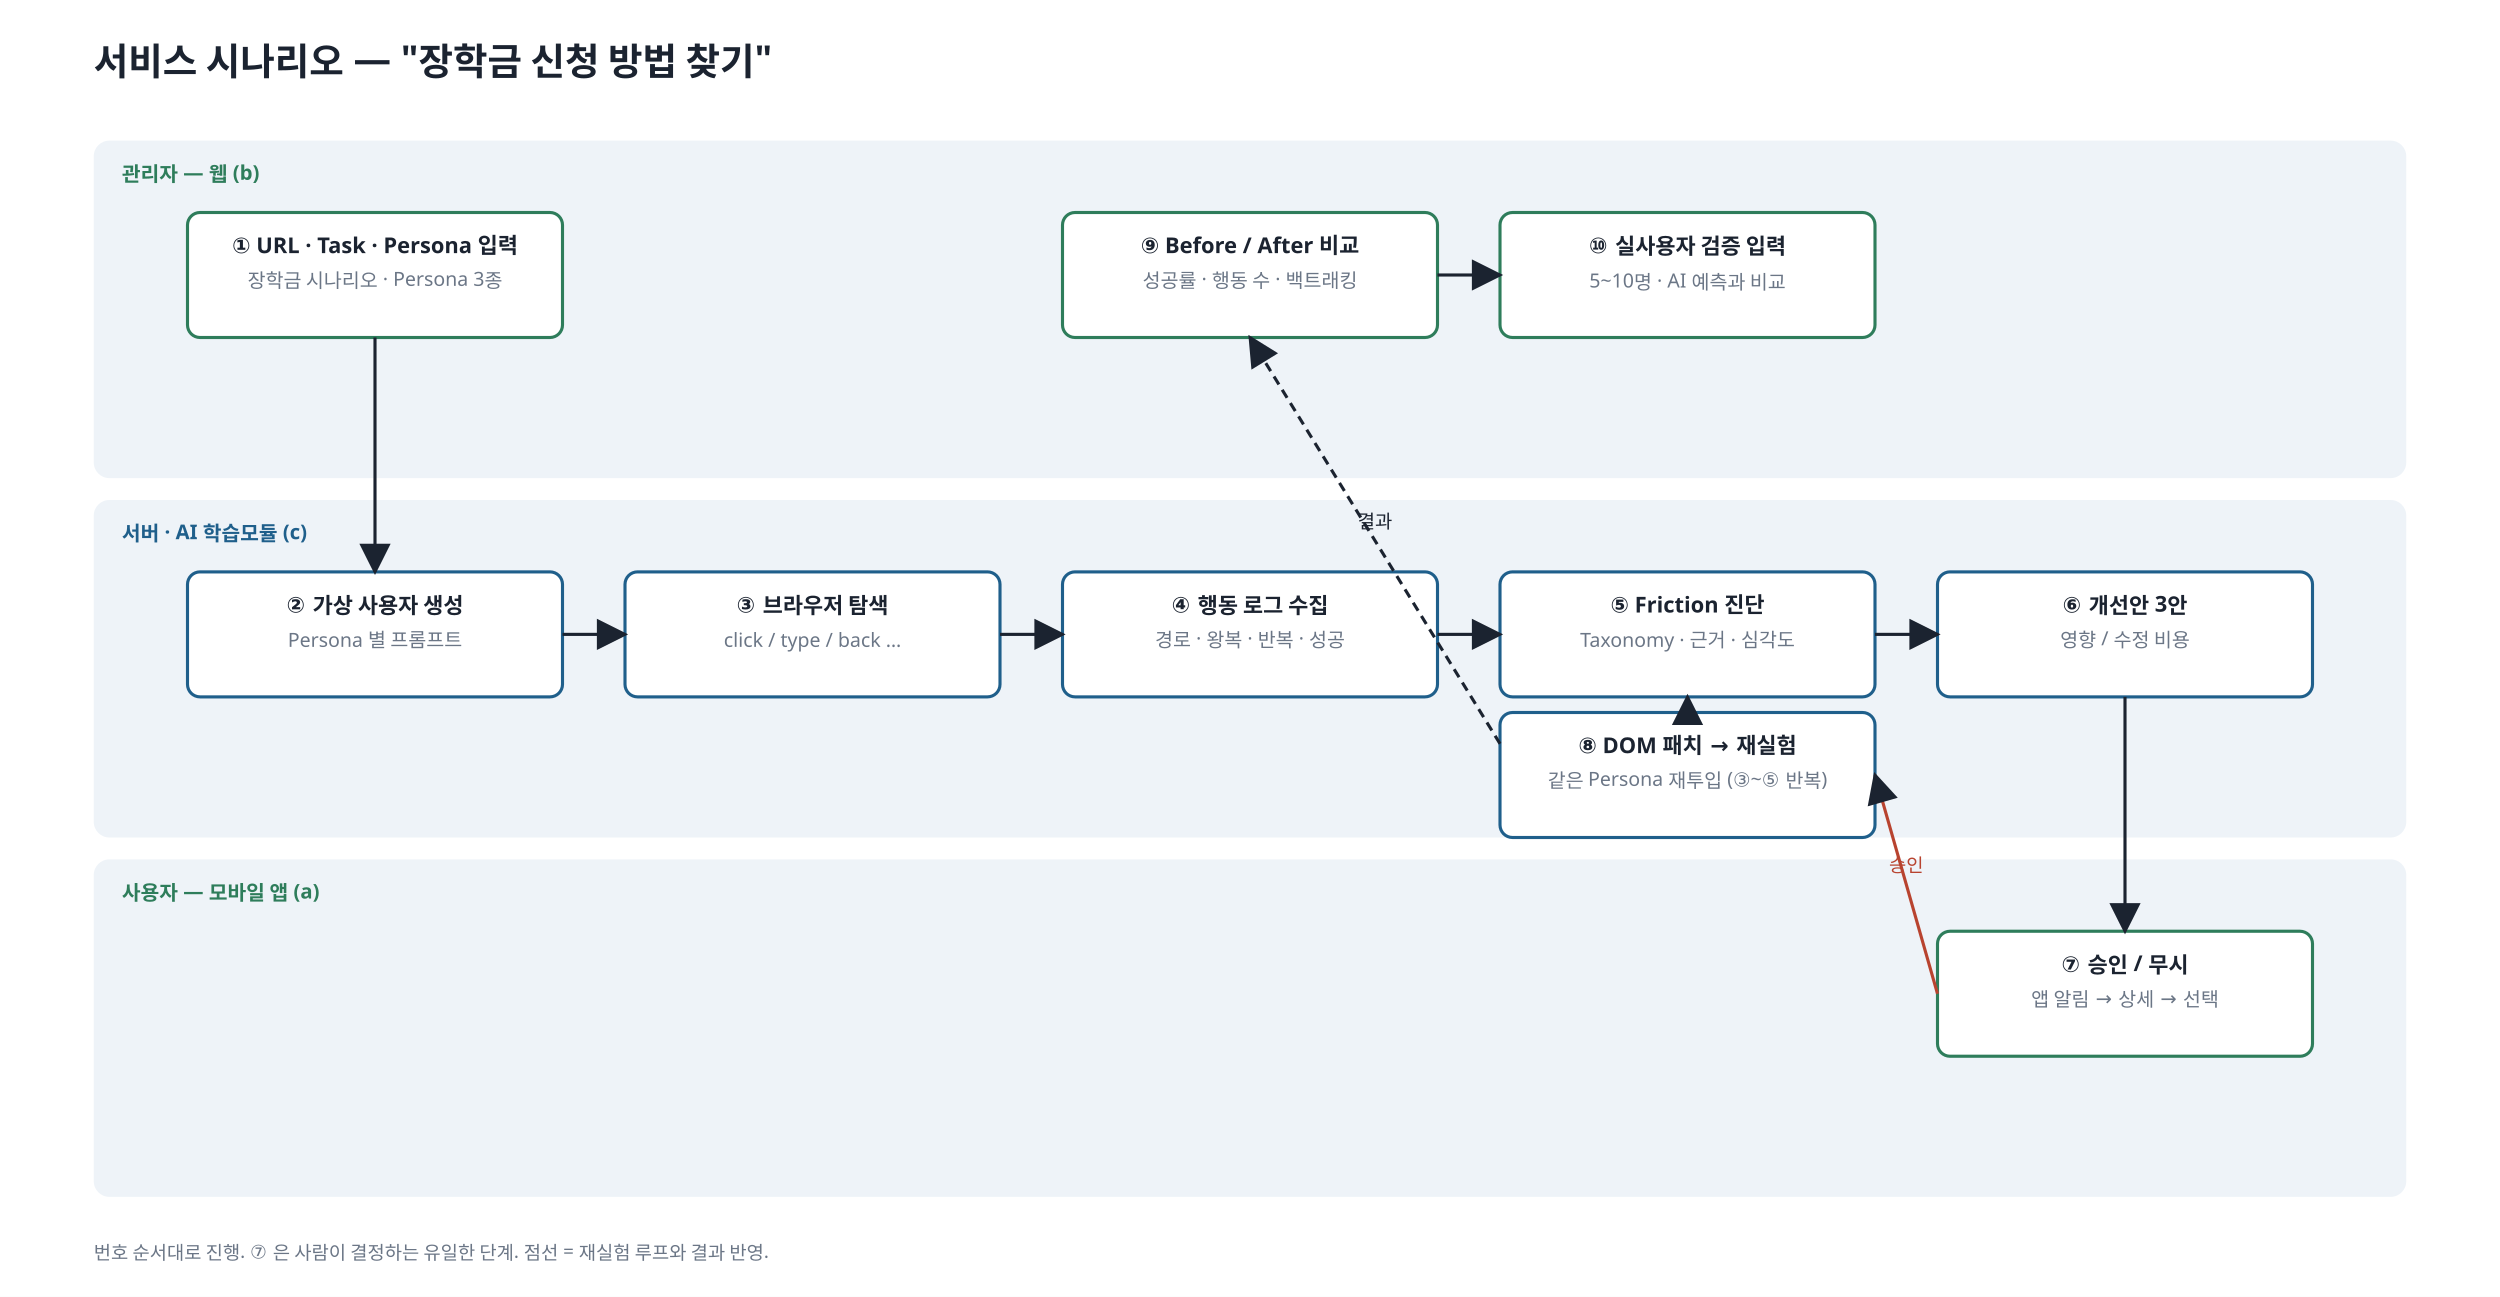
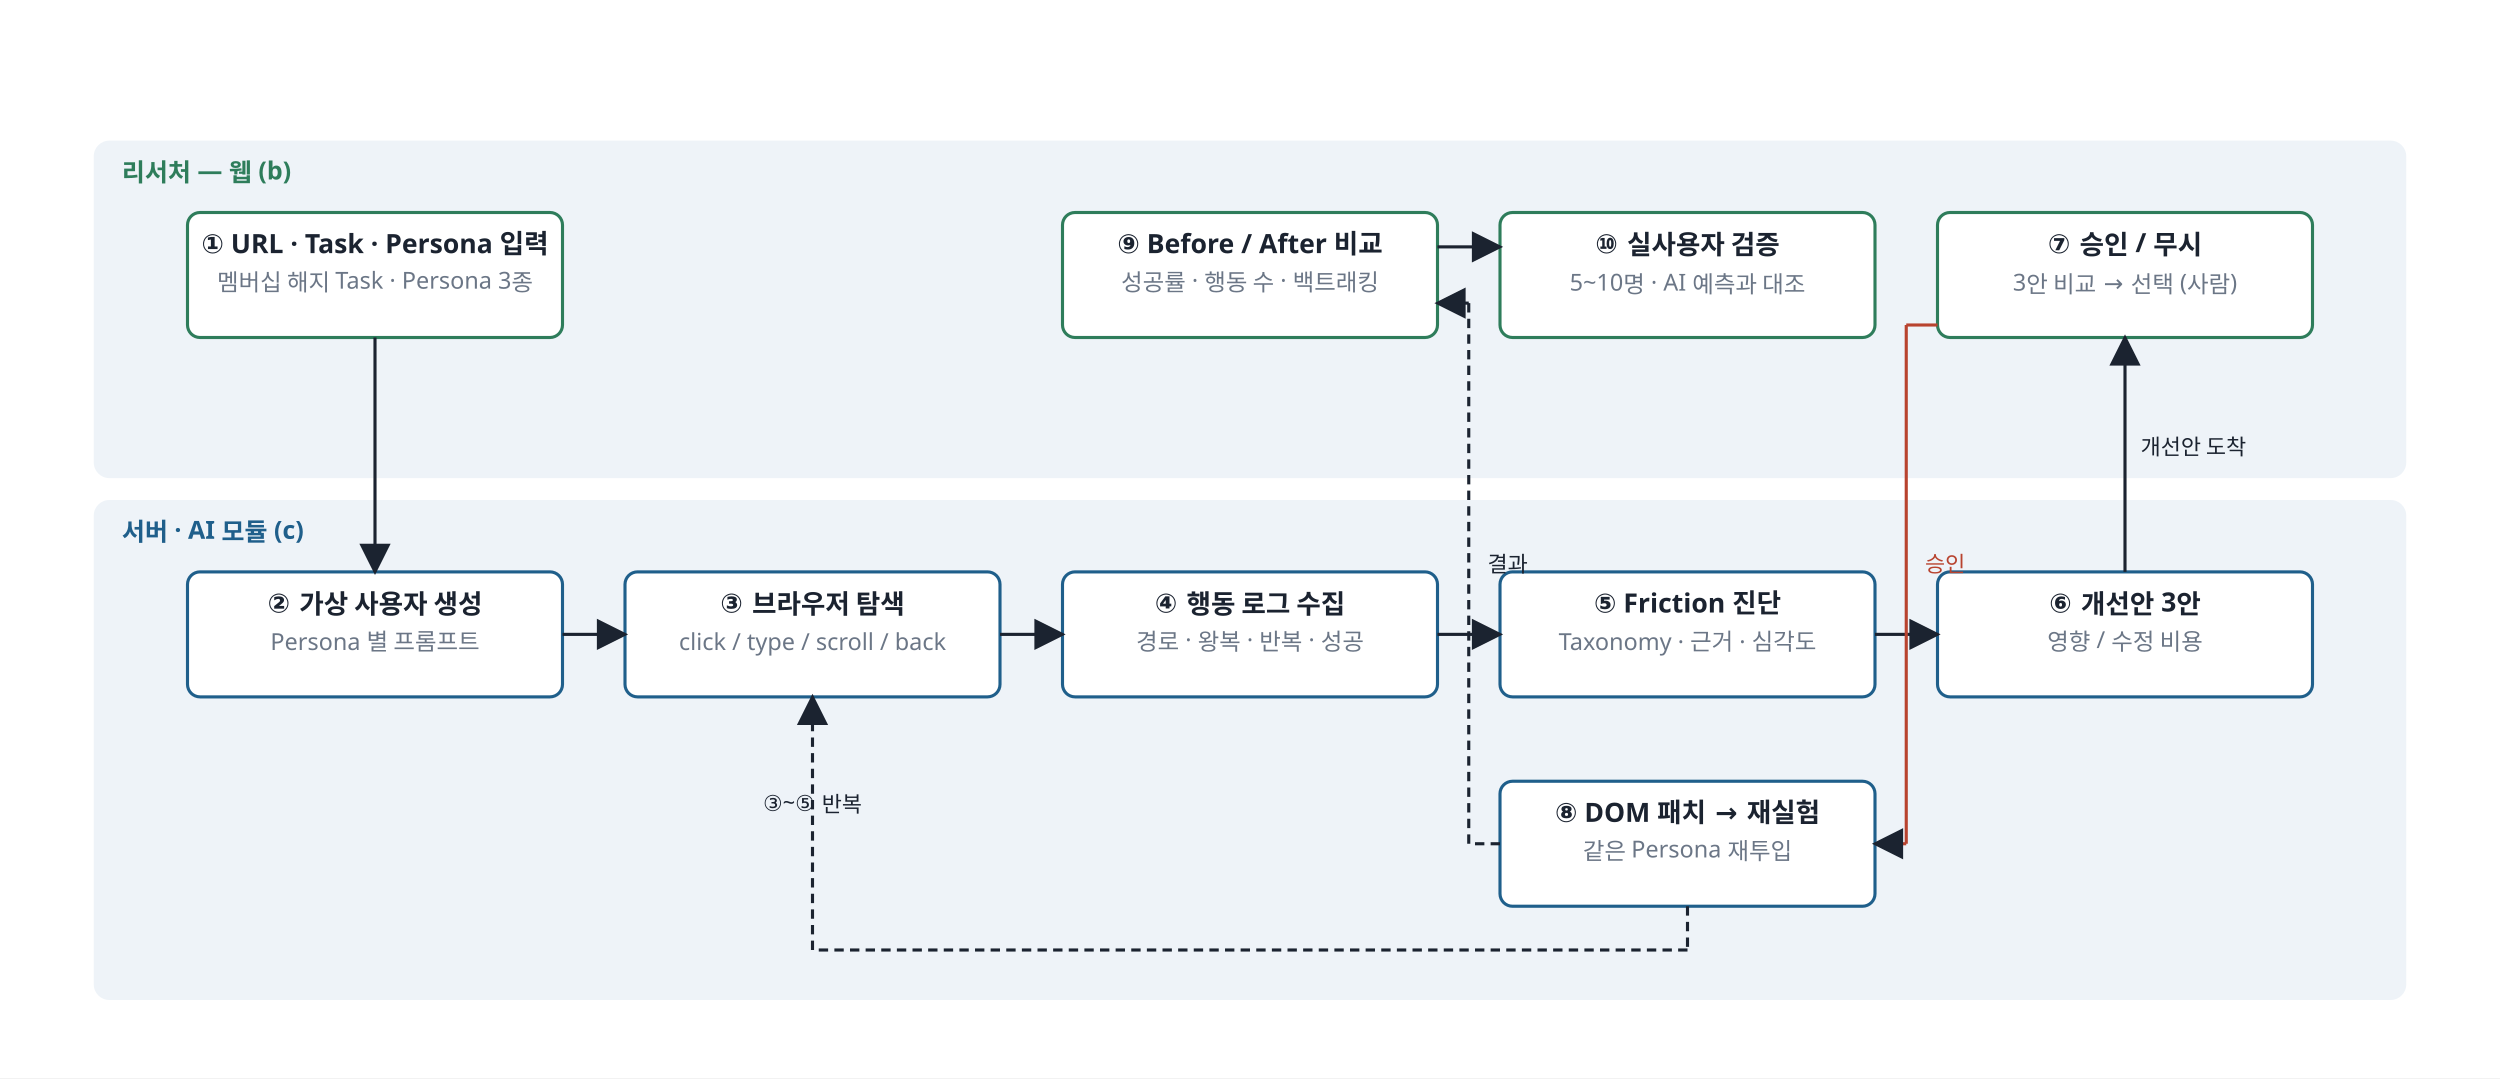
- <svg xmlns="http://www.w3.org/2000/svg" viewBox="0 0 1600 830" width="1600" height="830" font-family="&quot;IBM Plex Sans KR&quot;,&quot;Apple SD Gothic Neo&quot;,&quot;Noto Sans KR&quot;,&quot;Malgun Gothic&quot;,sans-serif">
+ <svg xmlns="http://www.w3.org/2000/svg" viewBox="0 0 1600 690" width="1600" height="690" font-family="&quot;IBM Plex Sans KR&quot;,&quot;Apple SD Gothic Neo&quot;,&quot;Noto Sans KR&quot;,&quot;Malgun Gothic&quot;,sans-serif">
  <defs>
    <marker id="ah" markerWidth="10" markerHeight="10" refX="9" refY="5" orient="auto">
      <path d="M0,0 L10,5 L0,10 z" fill="#1B2330" />
    </marker>
  </defs>
-   <rect width="1600" height="830" fill="#FFFFFF" />
-   <text x="60" y="48" font-size="24" font-weight="700" fill="#1B2330">서비스 시나리오 — "장학금 신청 방법 찾기"</text>
+   <rect width="1600" height="690" fill="#FFFFFF" />
  <rect x="60" y="90" width="1480" height="216" rx="10" fill="#EEF3F8" />
-   <text x="78" y="116" font-size="13" font-weight="600" fill="#2E7D5B">관리자 — 웹 (b)</text>
-   <rect x="60" y="320" width="1480" height="216" rx="10" fill="#EEF3F8" />
-   <text x="78" y="346" font-size="13" font-weight="600" fill="#1F5F8B">서버 · AI 학습모듈 (c)</text>
-   <rect x="60" y="550" width="1480" height="216" rx="10" fill="#EEF3F8" />
-   <text x="78" y="576" font-size="13" font-weight="600" fill="#2E7D5B">사용자 — 모바일 앱 (a)</text>
+   <text x="78" y="116" font-size="16" font-weight="600" fill="#2E7D5B">리서처 — 웹 (b)</text>
+   <rect x="60" y="320" width="1480" height="320" rx="10" fill="#EEF3F8" />
+   <text x="78" y="346" font-size="16" font-weight="600" fill="#1F5F8B">서버 · AI 모듈 (c)</text>
  <rect x="120" y="136" width="240" height="80" rx="8" fill="#FFFFFF" stroke="#2E7D5B" stroke-width="2" />
-   <text x="240.0" y="162" font-size="14" font-weight="700" fill="#1B2330" text-anchor="middle">① URL · Task · Persona 입력</text>
-   <text x="240.0" y="184" font-size="12.5" fill="#6B7686" text-anchor="middle">장학금 시나리오 · Persona 3종</text>
+   <text x="240.0" y="162" font-size="17" font-weight="700" fill="#1B2330" text-anchor="middle">① URL · Task · Persona 입력</text>
+   <text x="240.0" y="186" font-size="15" fill="#6B7686" text-anchor="middle">멤버십 해지 Task · Persona 3종</text>
+   <rect x="680" y="136" width="240" height="80" rx="8" fill="#FFFFFF" stroke="#2E7D5B" stroke-width="2" />
+   <text x="800.0" y="162" font-size="17" font-weight="700" fill="#1B2330" text-anchor="middle">⑨ Before / After 비교</text>
+   <text x="800.0" y="186" font-size="15" fill="#6B7686" text-anchor="middle">성공률 · 행동 수 · 백트래킹</text>
+   <rect x="960" y="136" width="240" height="80" rx="8" fill="#FFFFFF" stroke="#2E7D5B" stroke-width="2" />
+   <text x="1080.0" y="162" font-size="17" font-weight="700" fill="#1B2330" text-anchor="middle">⑩ 실사용자 검증</text>
+   <text x="1080.0" y="186" font-size="15" fill="#6B7686" text-anchor="middle">5~10명 · AI 예측과 대조</text>
+   <rect x="1240" y="136" width="240" height="80" rx="8" fill="#FFFFFF" stroke="#2E7D5B" stroke-width="2" />
+   <text x="1360.0" y="162" font-size="17" font-weight="700" fill="#1B2330" text-anchor="middle">⑦ 승인 / 무시</text>
+   <text x="1360.0" y="186" font-size="15" fill="#6B7686" text-anchor="middle">3안 비교 → 선택 (사람)</text>
  <rect x="120" y="366" width="240" height="80" rx="8" fill="#FFFFFF" stroke="#1F5F8B" stroke-width="2" />
-   <text x="240.0" y="392" font-size="14" font-weight="700" fill="#1B2330" text-anchor="middle">② 가상 사용자 생성</text>
-   <text x="240.0" y="414" font-size="12.5" fill="#6B7686" text-anchor="middle">Persona 별 프롬프트</text>
+   <text x="240.0" y="392" font-size="17" font-weight="700" fill="#1B2330" text-anchor="middle">② 가상 사용자 생성</text>
+   <text x="240.0" y="416" font-size="15" fill="#6B7686" text-anchor="middle">Persona 별 프롬프트</text>
  <rect x="400" y="366" width="240" height="80" rx="8" fill="#FFFFFF" stroke="#1F5F8B" stroke-width="2" />
-   <text x="520.0" y="392" font-size="14" font-weight="700" fill="#1B2330" text-anchor="middle">③ 브라우저 탐색</text>
-   <text x="520.0" y="414" font-size="12.5" fill="#6B7686" text-anchor="middle">click / type / back …</text>
+   <text x="520.0" y="392" font-size="17" font-weight="700" fill="#1B2330" text-anchor="middle">③ 브라우저 탐색</text>
+   <text x="520.0" y="416" font-size="15" fill="#6B7686" text-anchor="middle">click / type / scroll / back</text>
  <rect x="680" y="366" width="240" height="80" rx="8" fill="#FFFFFF" stroke="#1F5F8B" stroke-width="2" />
-   <text x="800.0" y="392" font-size="14" font-weight="700" fill="#1B2330" text-anchor="middle">④ 행동 로그 수집</text>
-   <text x="800.0" y="414" font-size="12.5" fill="#6B7686" text-anchor="middle">경로 · 왕복 · 반복 · 성공</text>
+   <text x="800.0" y="392" font-size="17" font-weight="700" fill="#1B2330" text-anchor="middle">④ 행동 로그 수집</text>
+   <text x="800.0" y="416" font-size="15" fill="#6B7686" text-anchor="middle">경로 · 왕복 · 반복 · 성공</text>
  <rect x="960" y="366" width="240" height="80" rx="8" fill="#FFFFFF" stroke="#1F5F8B" stroke-width="2" />
-   <text x="1080.0" y="392" font-size="14" font-weight="700" fill="#1B2330" text-anchor="middle">⑤ Friction 진단</text>
-   <text x="1080.0" y="414" font-size="12.5" fill="#6B7686" text-anchor="middle">Taxonomy · 근거 · 심각도</text>
+   <text x="1080.0" y="392" font-size="17" font-weight="700" fill="#1B2330" text-anchor="middle">⑤ Friction 진단</text>
+   <text x="1080.0" y="416" font-size="15" fill="#6B7686" text-anchor="middle">Taxonomy · 근거 · 심각도</text>
  <rect x="1240" y="366" width="240" height="80" rx="8" fill="#FFFFFF" stroke="#1F5F8B" stroke-width="2" />
-   <text x="1360.0" y="392" font-size="14" font-weight="700" fill="#1B2330" text-anchor="middle">⑥ 개선안 3안</text>
-   <text x="1360.0" y="414" font-size="12.5" fill="#6B7686" text-anchor="middle">영향 / 수정 비용</text>
-   <rect x="1240" y="596" width="240" height="80" rx="8" fill="#FFFFFF" stroke="#2E7D5B" stroke-width="2" />
-   <text x="1360.0" y="622" font-size="14" font-weight="700" fill="#1B2330" text-anchor="middle">⑦ 승인 / 무시</text>
-   <text x="1360.0" y="644" font-size="12.5" fill="#6B7686" text-anchor="middle">앱 알림 → 상세 → 선택</text>
-   <rect x="960" y="456" width="240" height="80" rx="8" fill="#FFFFFF" stroke="#1F5F8B" stroke-width="2" />
-   <text x="1080.0" y="482" font-size="14" font-weight="700" fill="#1B2330" text-anchor="middle">⑧ DOM 패치 → 재실험</text>
-   <text x="1080.0" y="504" font-size="12.5" fill="#6B7686" text-anchor="middle">같은 Persona 재투입 (③~⑤ 반복)</text>
-   <rect x="680" y="136" width="240" height="80" rx="8" fill="#FFFFFF" stroke="#2E7D5B" stroke-width="2" />
-   <text x="800.0" y="162" font-size="14" font-weight="700" fill="#1B2330" text-anchor="middle">⑨ Before / After 비교</text>
-   <text x="800.0" y="184" font-size="12.5" fill="#6B7686" text-anchor="middle">성공률 · 행동 수 · 백트래킹</text>
-   <rect x="960" y="136" width="240" height="80" rx="8" fill="#FFFFFF" stroke="#2E7D5B" stroke-width="2" />
-   <text x="1080.0" y="162" font-size="14" font-weight="700" fill="#1B2330" text-anchor="middle">⑩ 실사용자 검증 입력</text>
-   <text x="1080.0" y="184" font-size="12.5" fill="#6B7686" text-anchor="middle">5~10명 · AI 예측과 비교</text>
-   <line x1="240" y1="216" x2="240" y2="366" stroke="#1B2330" stroke-width="2" marker-end="url(#ah)" />
+   <text x="1360.0" y="392" font-size="17" font-weight="700" fill="#1B2330" text-anchor="middle">⑥ 개선안 3안</text>
+   <text x="1360.0" y="416" font-size="15" fill="#6B7686" text-anchor="middle">영향 / 수정 비용</text>
+   <rect x="960" y="500" width="240" height="80" rx="8" fill="#FFFFFF" stroke="#1F5F8B" stroke-width="2" />
+   <text x="1080.0" y="526" font-size="17" font-weight="700" fill="#1B2330" text-anchor="middle">⑧ DOM 패치 → 재실험</text>
+   <text x="1080.0" y="550" font-size="15" fill="#6B7686" text-anchor="middle">같은 Persona 재투입</text>
+   <line x1="240.0" y1="216" x2="240.0" y2="366" stroke="#1B2330" stroke-width="2" marker-end="url(#ah)" />
  <line x1="360" y1="406" x2="400" y2="406" stroke="#1B2330" stroke-width="2" marker-end="url(#ah)" />
  <line x1="640" y1="406" x2="680" y2="406" stroke="#1B2330" stroke-width="2" marker-end="url(#ah)" />
  <line x1="920" y1="406" x2="960" y2="406" stroke="#1B2330" stroke-width="2" marker-end="url(#ah)" />
  <line x1="1200" y1="406" x2="1240" y2="406" stroke="#1B2330" stroke-width="2" marker-end="url(#ah)" />
-   <line x1="1360" y1="446" x2="1360" y2="596" stroke="#1B2330" stroke-width="2" marker-end="url(#ah)" />
-   <line x1="1240" y1="636" x2="1200" y2="496" stroke="#B8432F" stroke-width="2" marker-end="url(#ah)" />
-   <text x="1220.0" y="558.0" font-size="12" fill="#B8432F" text-anchor="middle">승인</text>
-   <line x1="1080" y1="456" x2="1080" y2="446" stroke="#1B2330" stroke-width="2" marker-end="url(#ah)" stroke-dasharray="6,4" />
-   <line x1="960" y1="476" x2="800" y2="216" stroke="#1B2330" stroke-width="2" marker-end="url(#ah)" stroke-dasharray="6,4" />
-   <text x="880.0" y="338.0" font-size="12" fill="#1B2330" text-anchor="middle">결과</text>
-   <line x1="920" y1="176" x2="960" y2="176" stroke="#1B2330" stroke-width="2" marker-end="url(#ah)" />
-   <text x="60" y="806" font-size="12" fill="#6B7686">번호 순서대로 진행. ⑦ 은 사람이 결정하는 유일한 단계. 점선 = 재실험 루프와 결과 반영.</text>
+   <line x1="1360.0" y1="366" x2="1360.0" y2="216" stroke="#1B2330" stroke-width="2" marker-end="url(#ah)" />
+   <text x="1370.0" y="291.0" font-size="14" fill="#1B2330">개선안 도착</text>
+   <line x1="1240" y1="208" x2="1220" y2="208" stroke="#B8432F" stroke-width="2" />
+   <line x1="1220" y1="208" x2="1220" y2="540" stroke="#B8432F" stroke-width="2" />
+   <line x1="1220" y1="540" x2="1200" y2="540" stroke="#B8432F" stroke-width="2" marker-end="url(#ah)" />
+   <text x="1232" y="366" font-size="14" fill="#B8432F">승인</text>
+   <line x1="960" y1="540" x2="940" y2="540" stroke="#1B2330" stroke-width="2" stroke-dasharray="6,4" />
+   <line x1="940" y1="540" x2="940" y2="194" stroke="#1B2330" stroke-width="2" stroke-dasharray="6,4" />
+   <line x1="940" y1="194" x2="920" y2="194" stroke="#1B2330" stroke-width="2" marker-end="url(#ah)" stroke-dasharray="6,4" />
+   <text x="952" y="366" font-size="14" fill="#1B2330">결과</text>
+   <line x1="1080.0" y1="580" x2="1080.0" y2="608" stroke="#1B2330" stroke-width="2" stroke-dasharray="6,4" />
+   <line x1="1080.0" y1="608" x2="520.0" y2="608" stroke="#1B2330" stroke-width="2" stroke-dasharray="6,4" />
+   <line x1="520.0" y1="608" x2="520.0" y2="446" stroke="#1B2330" stroke-width="2" marker-end="url(#ah)" stroke-dasharray="6,4" />
+   <text x="520.0" y="519.0" font-size="14" fill="#1B2330" text-anchor="middle">③~⑤ 반복</text>
+   <line x1="920" y1="158" x2="960" y2="158" stroke="#1B2330" stroke-width="2" marker-end="url(#ah)" />
</svg>
